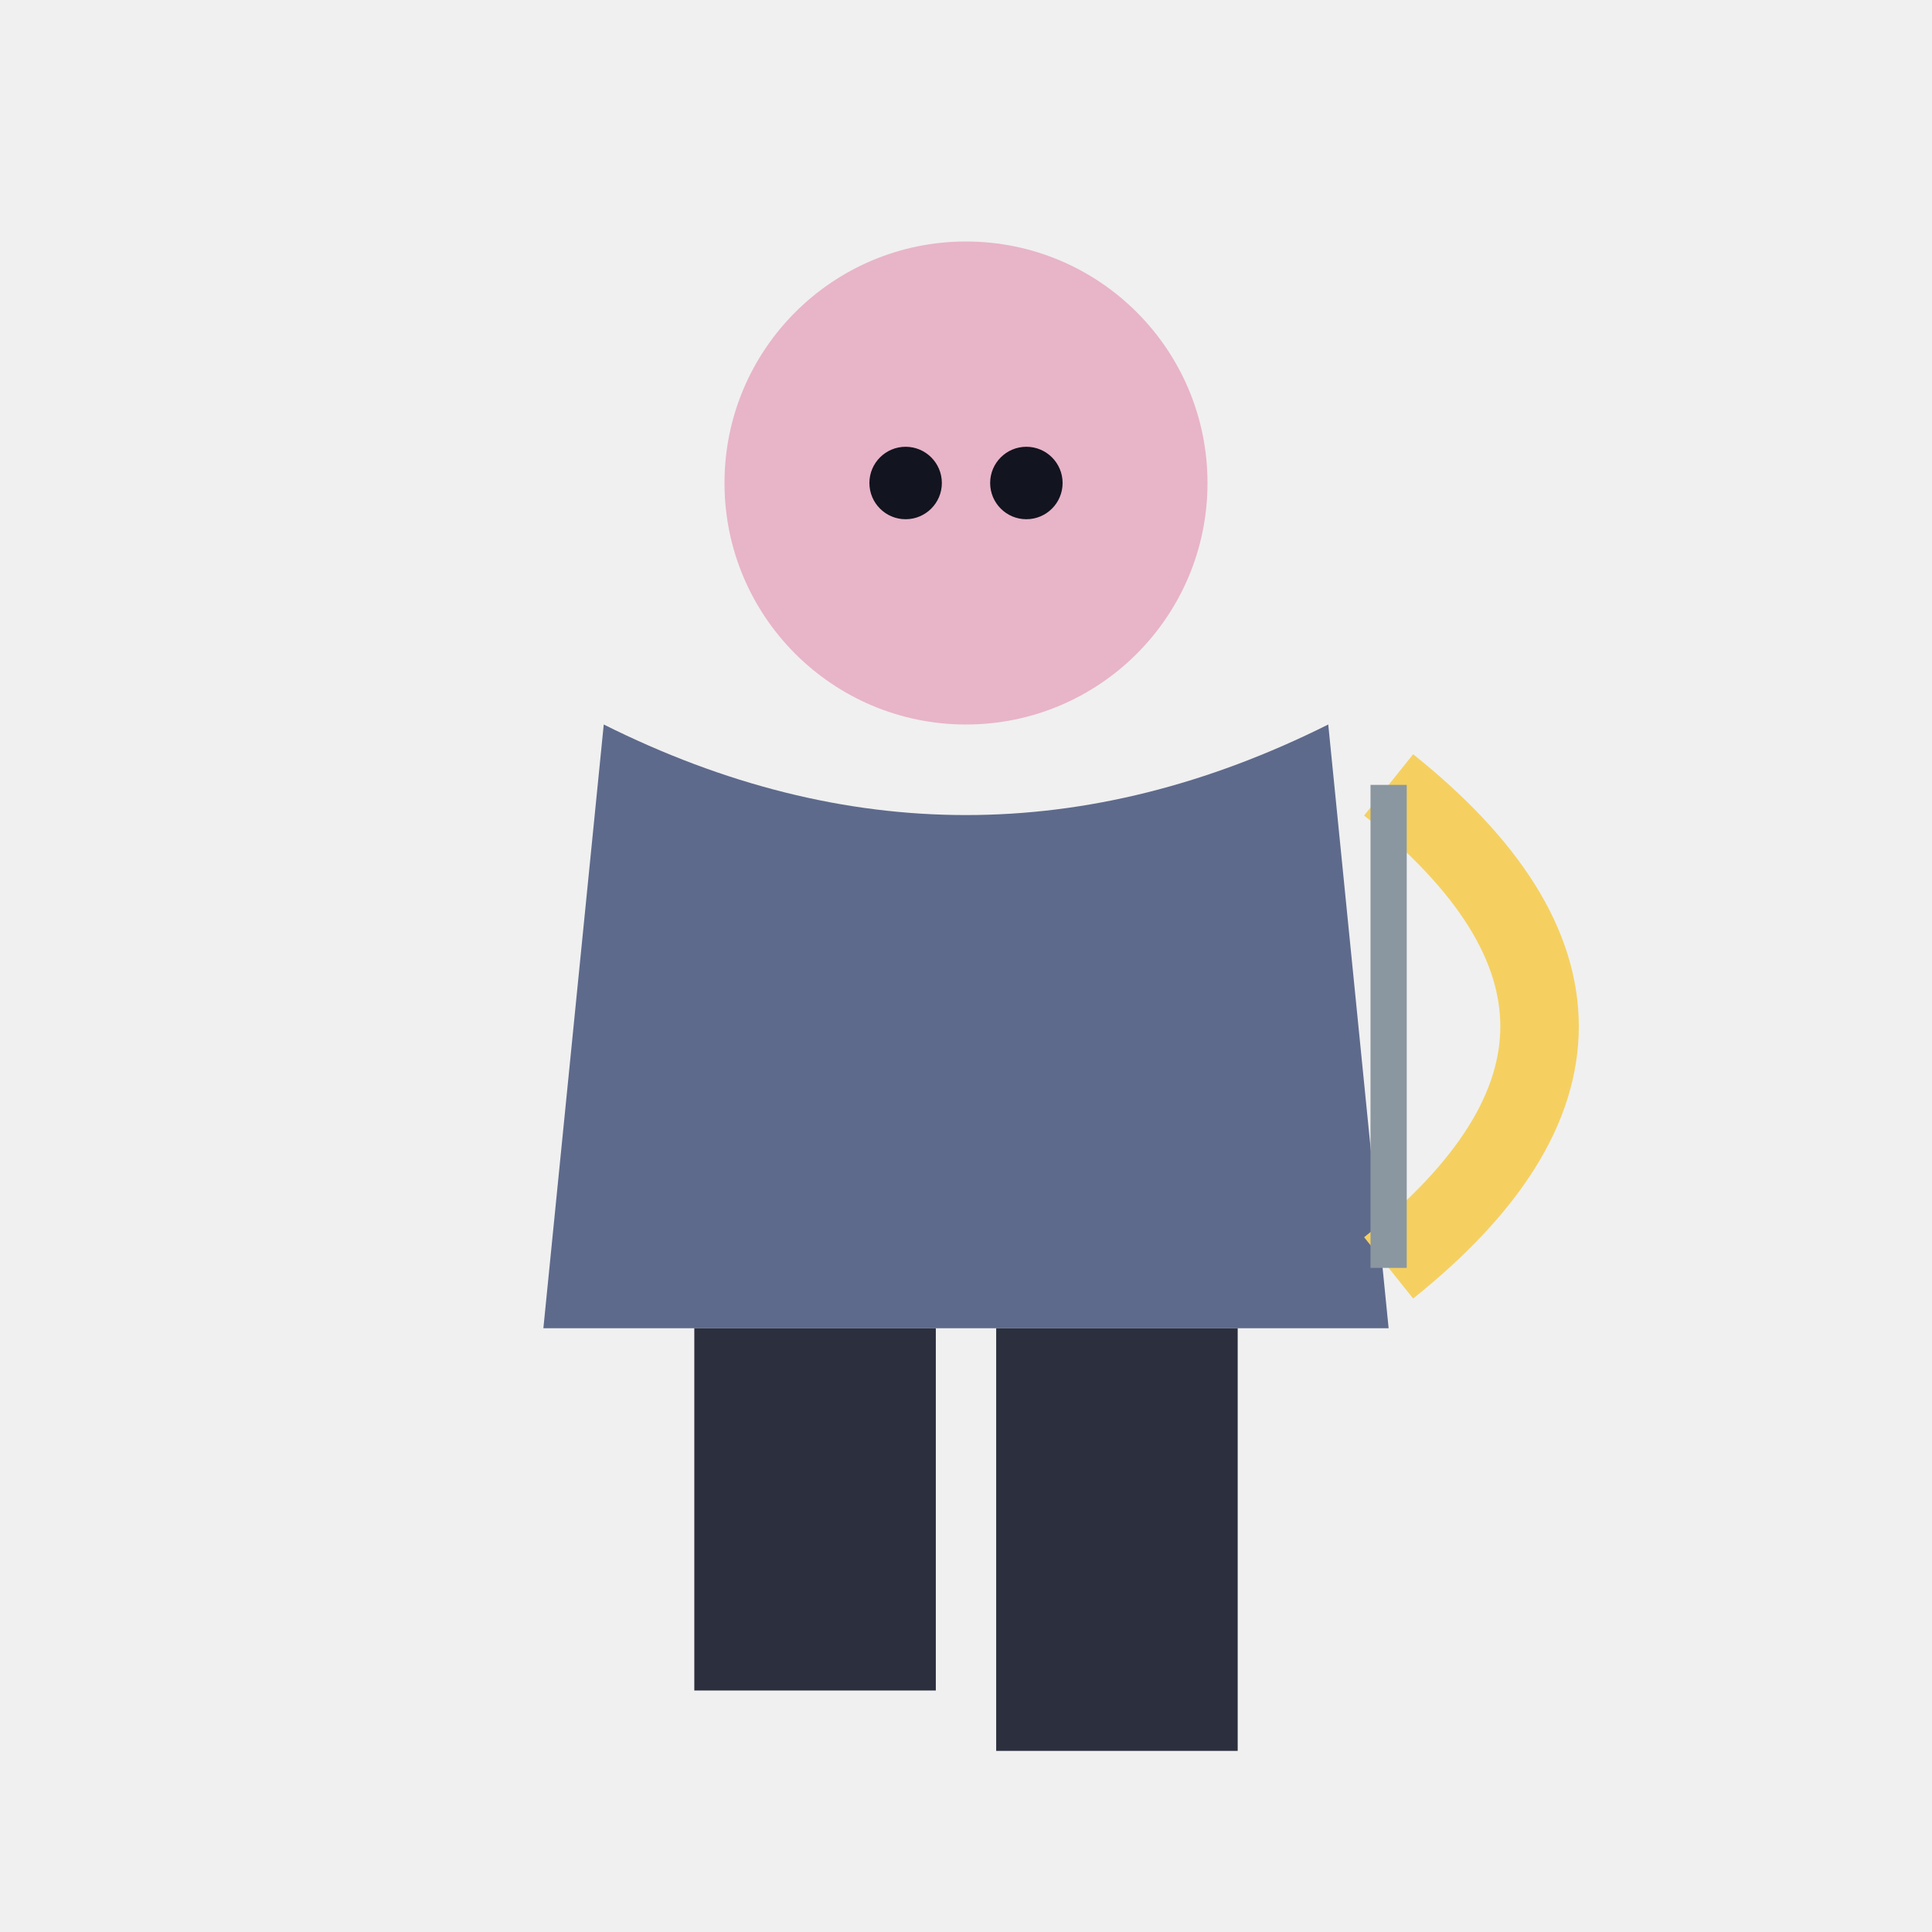
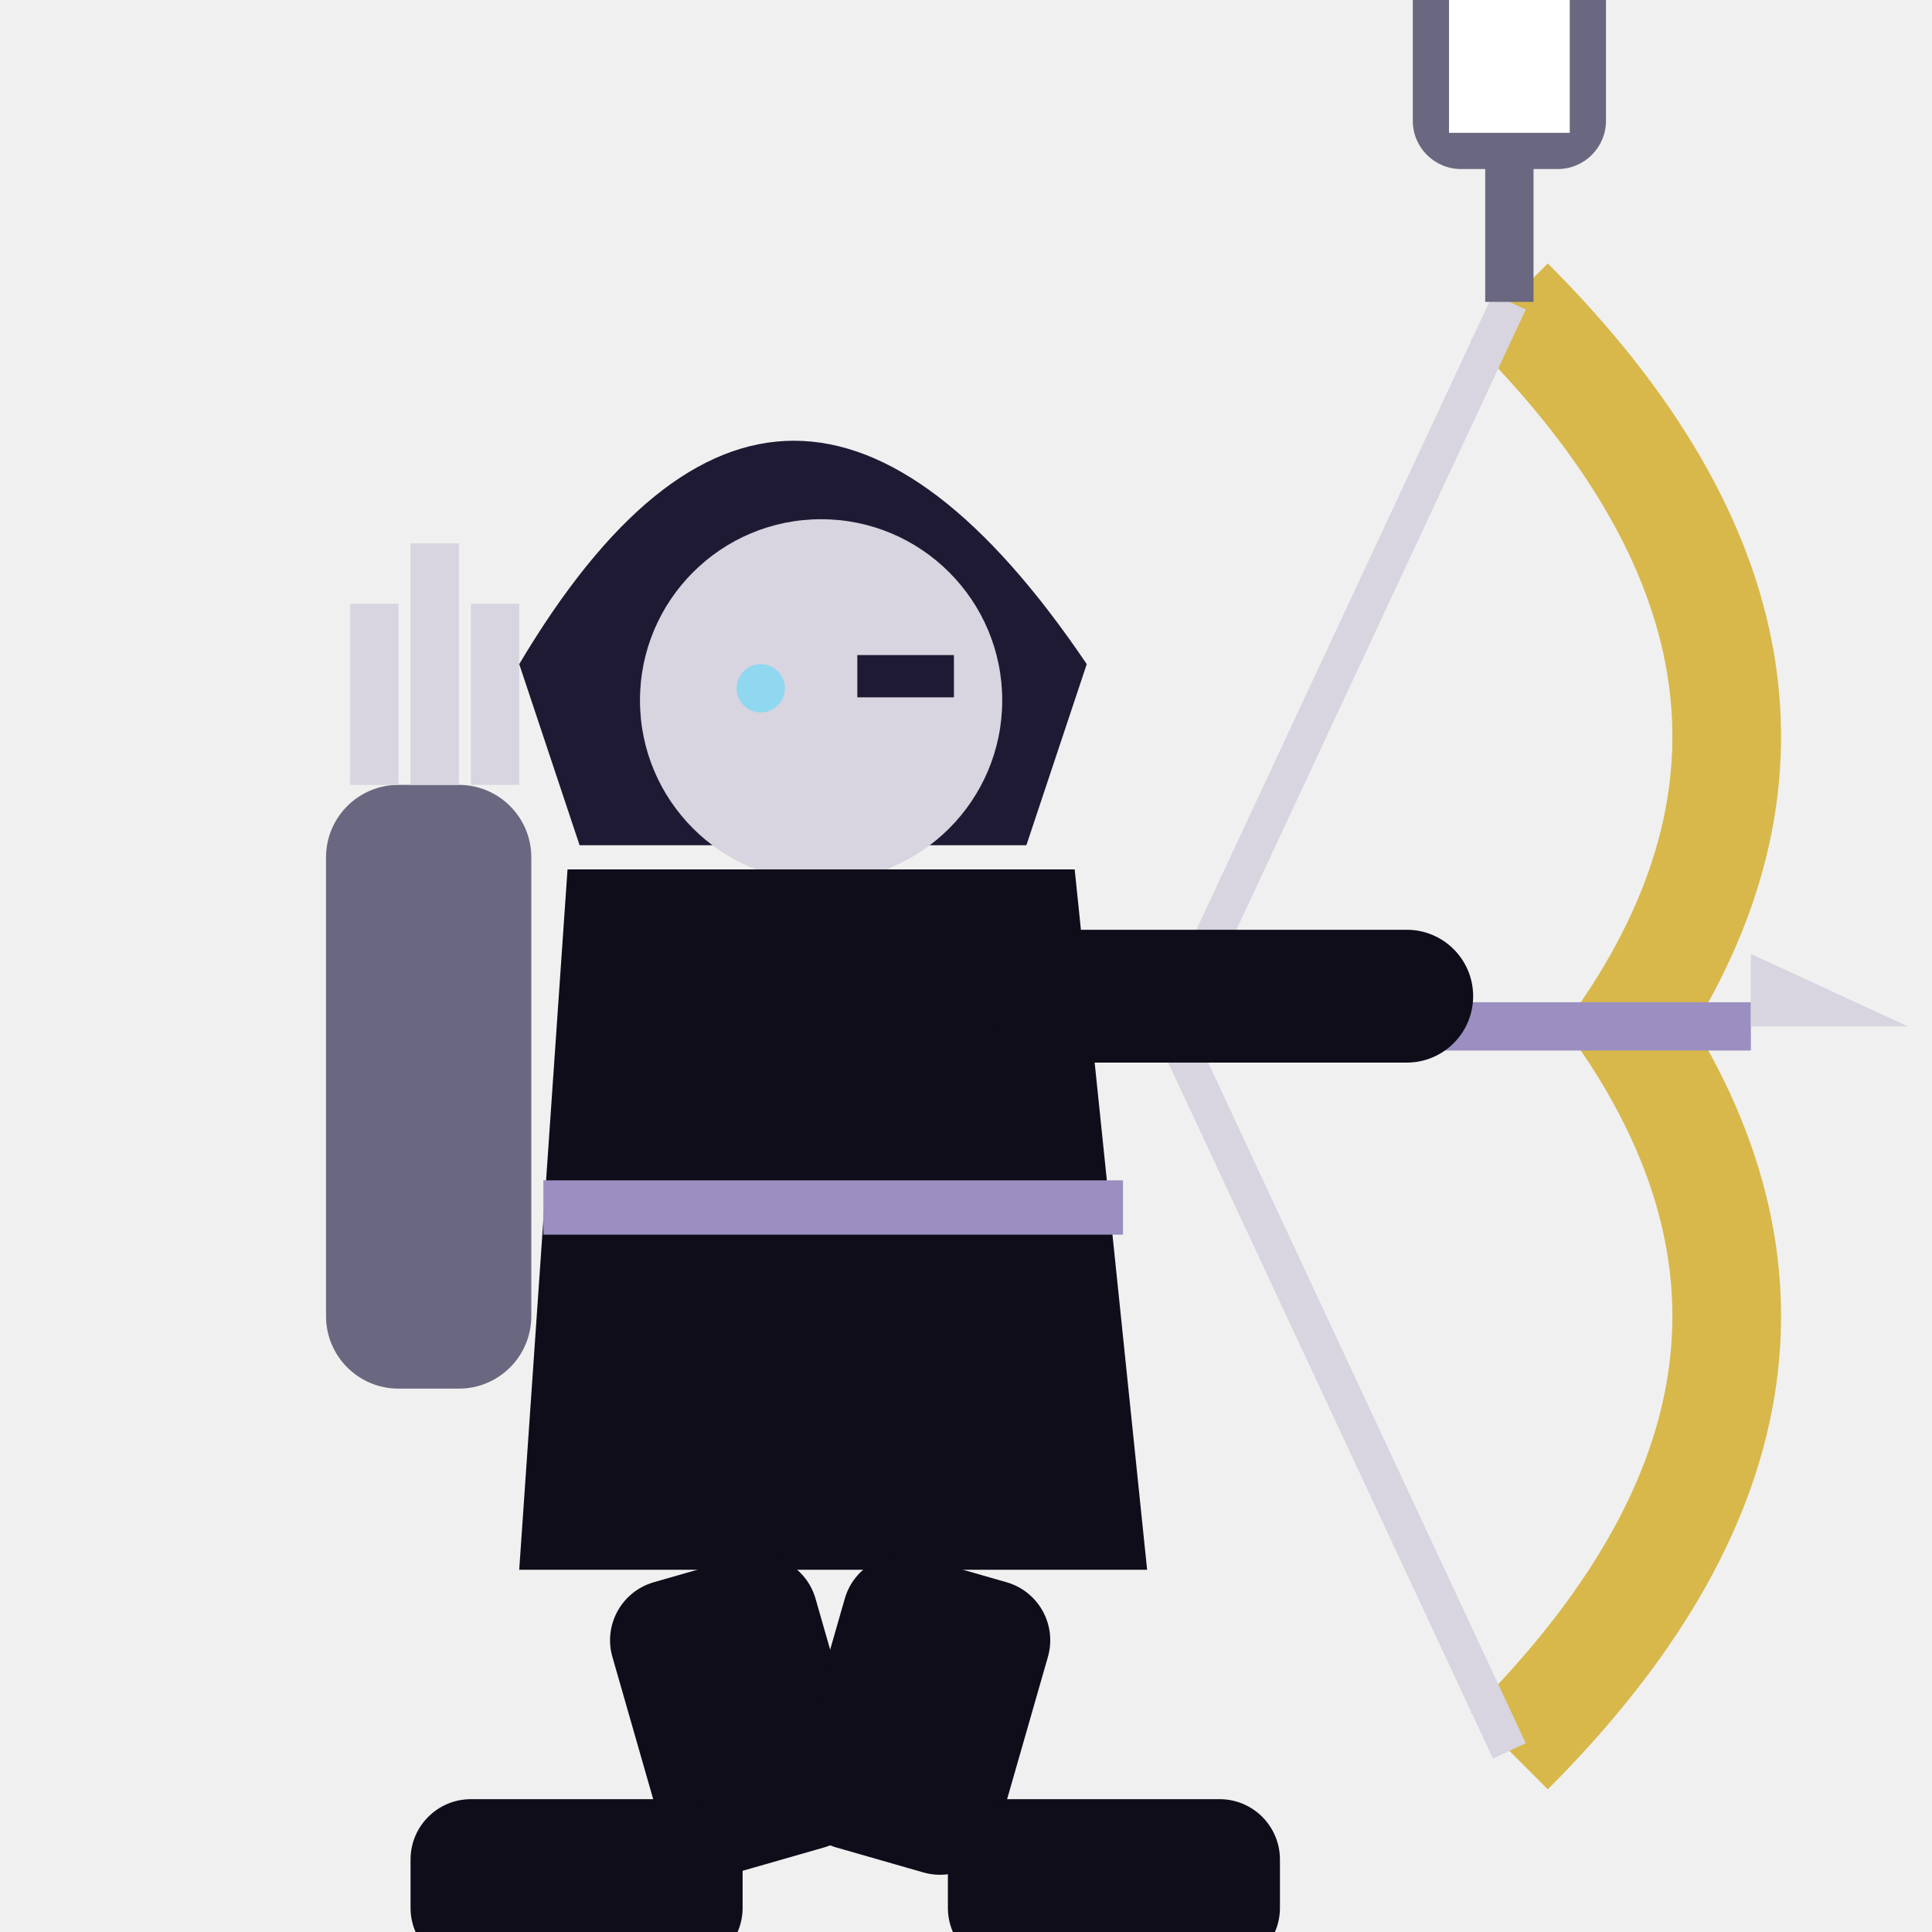
<svg xmlns="http://www.w3.org/2000/svg" viewBox="0 0 32 32">
-   <circle cx="16" cy="8" r="4" fill="#E8B4C8" />
-   <circle cx="15" cy="8" r="0.6" fill="#12141f" />
-   <circle cx="17" cy="8" r="0.6" fill="#12141f" />
-   <path d="M10,12 L9,22 L23,22 L22,12 Q16,15 10,12 Z" fill="#5E6A8C" />
-   <path d="M23,13 Q28,17 23,21" stroke="#F5D061" stroke-width="1.3" fill="none" />
-   <line x1="23" y1="13" x2="23" y2="21" stroke="#8A97A0" stroke-width="0.6" />
-   <rect x="11.5" y="22" width="4" height="6" fill="#2B2F3E" />
-   <rect x="16.5" y="22" width="4" height="7" fill="#2B2F3E" />
+   <path d="M25,5 Q31,11 27,17 Q31,23 25,29" stroke="#D8B84A" stroke-width="1.8" fill="none" />
+   <path d="M25,5 L19.4,17 L25,29" stroke="#D8D4E0" stroke-width="0.6" fill="none" />
+   <rect x="19.4" y="16.6" width="9.6" height="0.8" fill="#9A8FC0" />
+   <path d="M29,17 L31.6,17 L29,15.8 Z" fill="#D8D4E0" />
+   <path d="M25,5 V2.6" stroke="#6A6880" stroke-width="0.8" />
+   <rect x="23.4" y="-0.8" width="3.2" height="3.6" rx="0.8" fill="#6A6880" />
+   <rect x="24" y="0" width="2" height="2.2" fill="#FFFFFF" />
+   <path d="M8.6,11 Q13,3.6 18,11 L17,14 H9.6 Z" fill="#1E1A33" />
+   <circle cx="13.6" cy="11.6" r="3" fill="#D8D4E0" />
+   <path d="M14.2,11.2 h1.6" stroke="#1E1A33" stroke-width="0.7" />
+   <circle cx="12.6" cy="11.4" r="0.4" fill="#8FD8F0" />
+   <path d="M9.4,14.4 L17.8,14.4 L19,26 L8.6,26 Z" fill="#0F0D1A" />
+   <path d="M9,20 H18.6" stroke="#9A8FC0" stroke-width="0.9" />
+   <rect x="16.4" y="15.4" width="8" height="2.2" rx="1.1" fill="#0F0D1A" />
+   <rect x="5.4" y="13" width="3.4" height="10" rx="1.2" fill="#6A6880" />
+   <path d="M6.2,13 V10 M7.2,13 V9 M8.2,13 V10" stroke="#D8D4E0" stroke-width="0.8" />
+   <rect x="9.8" y="26" width="3.5" height="5" rx="1" fill="#0F0D1A" transform="rotate(-16 11.55 26)" />
+   <rect x="14.2" y="26" width="3.5" height="5" rx="1" fill="#0F0D1A" transform="rotate(16 15.95 26)" />
+   <rect x="6.8" y="29.8" width="5.5" height="2.8" rx="1" fill="#0F0D1A" />
+   <rect x="15.7" y="29.8" width="5.5" height="2.8" rx="1" fill="#0F0D1A" />
</svg>
